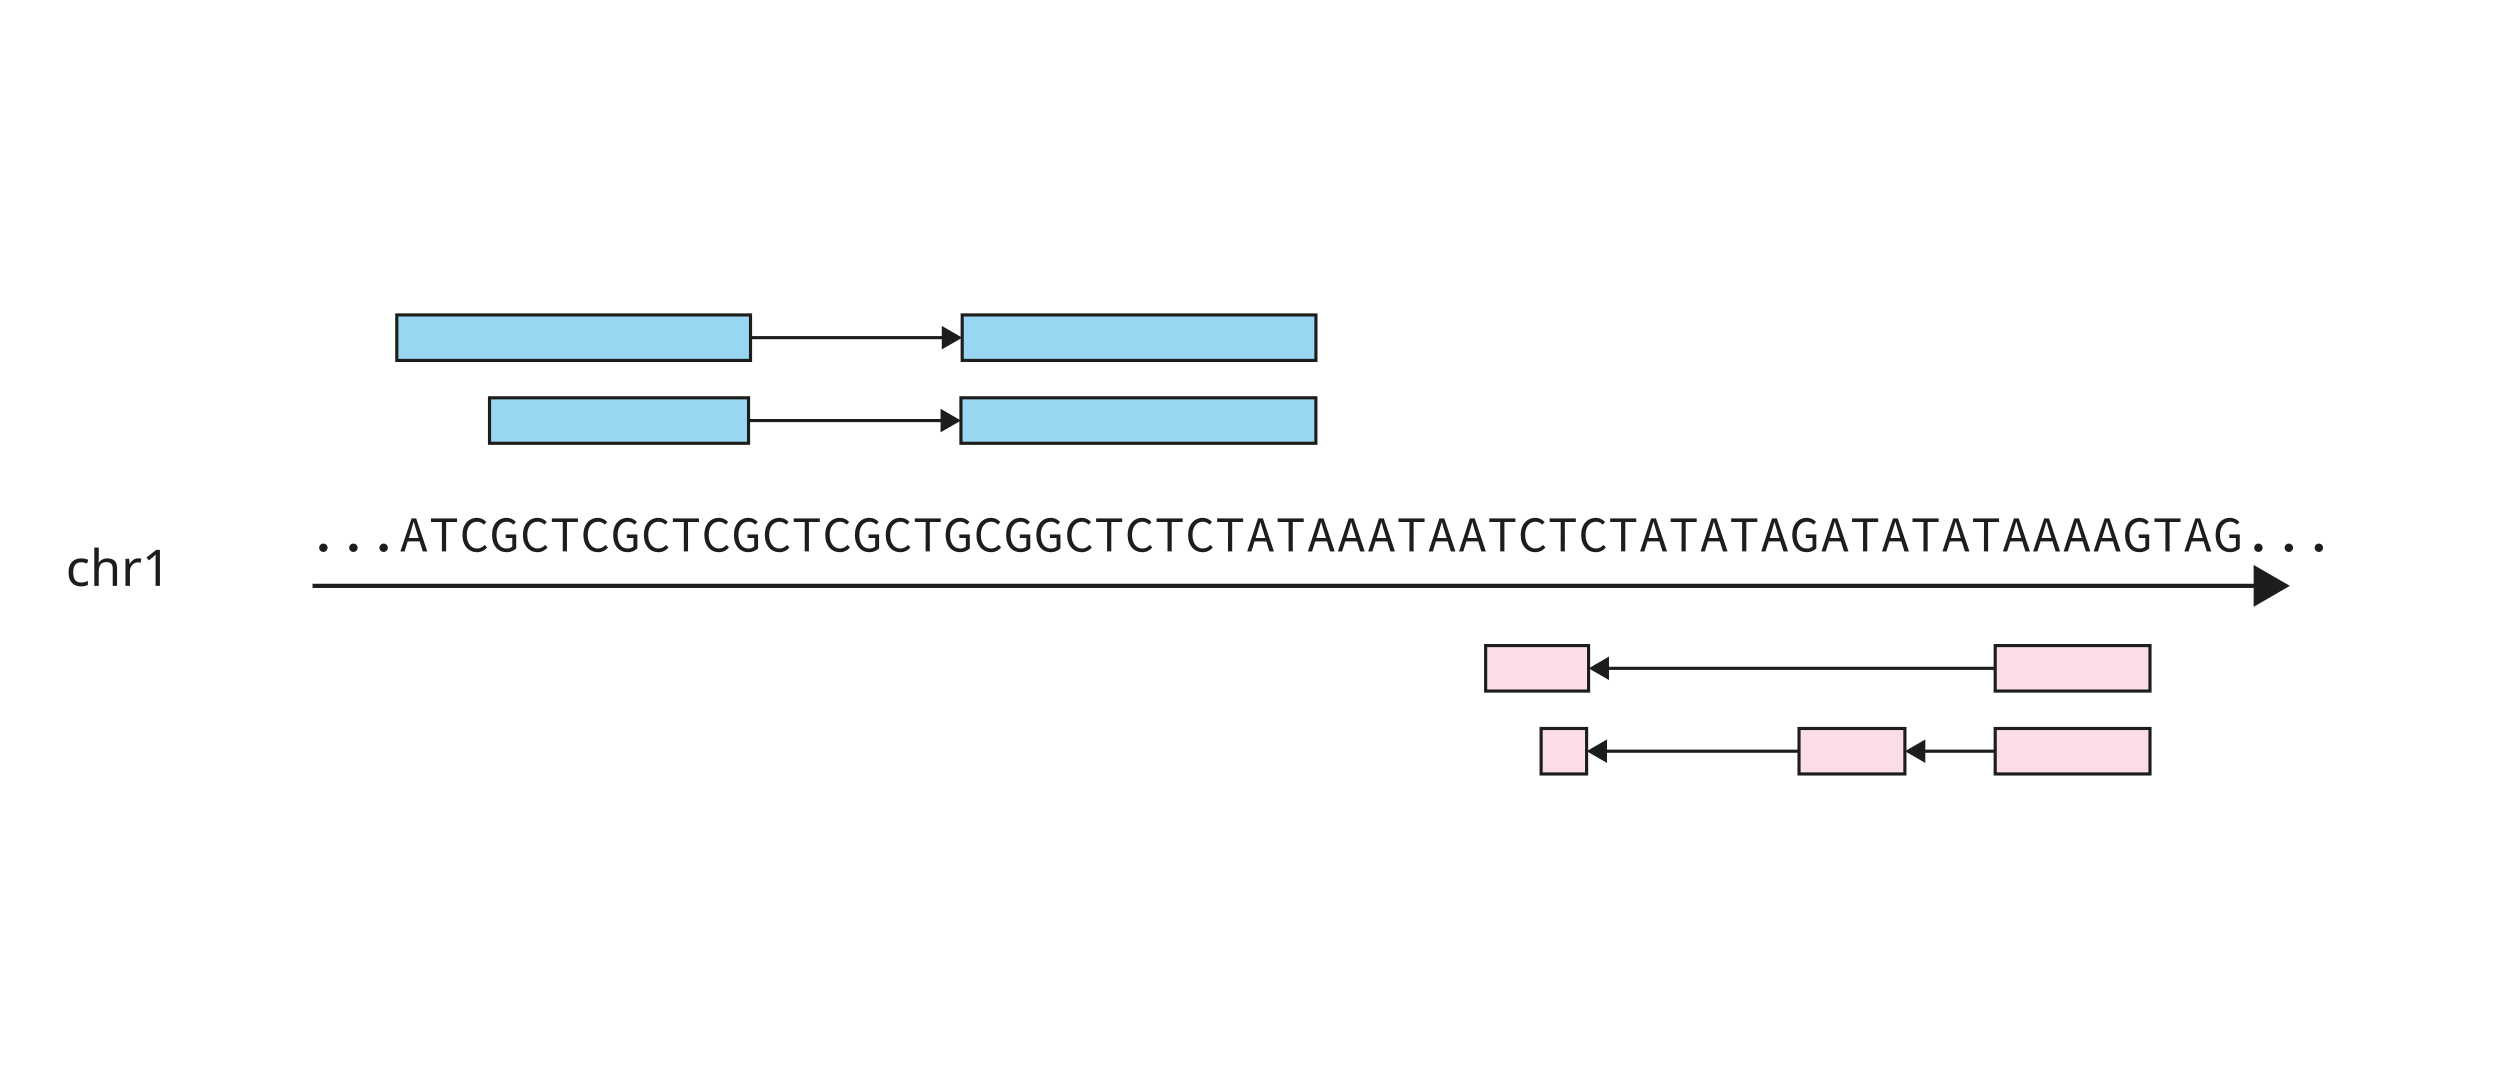
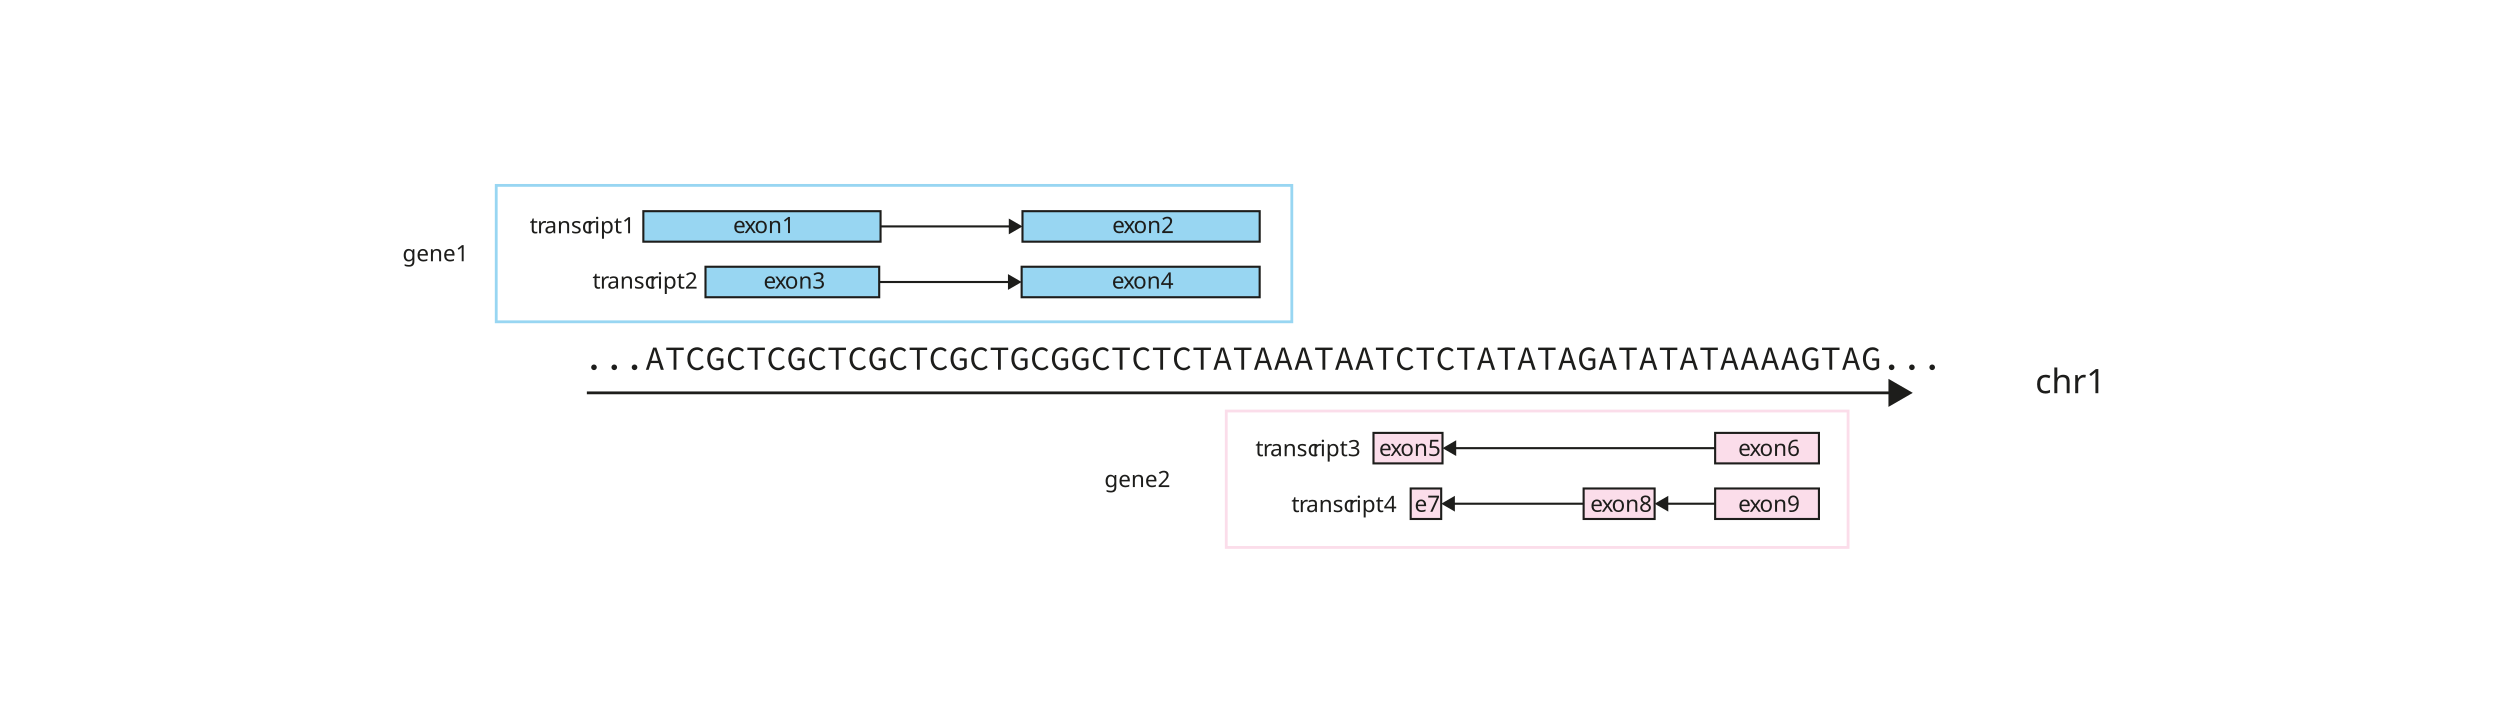
- <svg xmlns="http://www.w3.org/2000/svg" id="Layer_1" data-name="Layer 1" viewBox="0 0 595.28 253.67">
+ <svg xmlns="http://www.w3.org/2000/svg" id="Layer_1" data-name="Layer 1" viewBox="0 0 887.74 253.67">
  <defs>
-     <style>.cls-1,.cls-4{fill:none;}.cls-1,.cls-3,.cls-4,.cls-5{stroke:#1d1d1b;stroke-miterlimit:10;}.cls-1{stroke-linecap:square;}.cls-2,.cls-6{fill:#1d1d1b;}.cls-3{fill:#98d6f2;}.cls-3,.cls-4,.cls-5{stroke-width:0.75px;}.cls-5{fill:#fbddea;}.cls-6{font-size:12px;font-family:MyriadPro-Regular, Myriad Pro;}</style>
+     <style>.cls-1,.cls-13,.cls-14,.cls-4{fill:none;}.cls-1,.cls-3,.cls-4,.cls-5{stroke:#1d1d1b;}.cls-1{stroke-linecap:square;}.cls-1,.cls-13,.cls-14,.cls-3,.cls-4,.cls-5{stroke-miterlimit:10;}.cls-2,.cls-6,.cls-7{fill:#1d1d1b;}.cls-3{fill:#98d6f2;}.cls-3,.cls-4,.cls-5{stroke-width:0.75px;}.cls-5{fill:#fbddea;}.cls-6{font-size:12px;}.cls-6,.cls-7{font-family:MyriadPro-Regular, Myriad Pro;}.cls-7{font-size:8px;}.cls-8{letter-spacing:0em;}.cls-9{letter-spacing:-0.02em;}.cls-10{letter-spacing:-0.01em;}.cls-11{letter-spacing:0em;}.cls-12{letter-spacing:0em;}.cls-13{stroke:#98d6f2;}.cls-14{stroke:#fbddea;}</style>
  </defs>
-   <line class="cls-1" x1="74.92" y1="139.5" x2="538.07" y2="139.5" />
-   <polygon class="cls-2" points="536.62 144.49 545.25 139.5 536.62 134.52 536.62 144.49" />
-   <path class="cls-2" d="M76,130.43a1,1,0,1,1,2,0,1,1,0,1,1-2,0Z" />
-   <path class="cls-2" d="M83.15,130.43a1,1,0,1,1,1,1A1,1,0,0,1,83.15,130.43Z" />
-   <path class="cls-2" d="M90.35,130.43a1,1,0,1,1,2,0,1,1,0,1,1-2,0Z" />
-   <path class="cls-2" d="M98,123.44H99.1l2.65,7.87h-1.08l-1.35-4.39c-.28-.87-.54-1.74-.78-2.65h-.05c-.25.91-.51,1.78-.78,2.65l-1.38,4.39h-1Zm-1.25,4.67h3.61v.81H96.7Z" />
-   <path class="cls-2" d="M105.22,124.29h-2.6v-.85h6.21v.85h-2.6v7h-1Z" />
-   <path class="cls-2" d="M110.11,127.38c0-2.53,1.47-4.08,3.52-4.08a2.93,2.93,0,0,1,2.16,1l-.57.63a2.13,2.13,0,0,0-1.59-.7c-1.5,0-2.48,1.21-2.48,3.16s1,3.22,2.48,3.22a2.31,2.31,0,0,0,1.77-.87l.57.61a3,3,0,0,1-2.43,1.14C111.59,131.45,110.11,129.94,110.11,127.38Z" />
-   <path class="cls-2" d="M117.16,127.38c0-2.55,1.45-4.08,3.49-4.08a2.87,2.87,0,0,1,2.17,1l-.57.63a2.06,2.06,0,0,0-1.6-.7c-1.47,0-2.43,1.21-2.43,3.16s.87,3.22,2.41,3.22a1.93,1.93,0,0,0,1.35-.46v-2.05h-1.56v-.83h2.5v3.31a3.27,3.27,0,0,1-2.35.91C118.59,131.45,117.16,129.94,117.16,127.38Z" />
-   <path class="cls-2" d="M124.51,127.38c0-2.53,1.47-4.08,3.52-4.08a2.93,2.93,0,0,1,2.16,1l-.57.63a2.13,2.13,0,0,0-1.59-.7c-1.5,0-2.48,1.21-2.48,3.16s1,3.22,2.48,3.22a2.31,2.31,0,0,0,1.77-.87l.57.61a3,3,0,0,1-2.43,1.14C126,131.45,124.51,129.94,124.51,127.38Z" />
-   <path class="cls-2" d="M134,124.29h-2.6v-.85h6.21v.85H135v7h-1Z" />
-   <path class="cls-2" d="M138.91,127.38c0-2.53,1.47-4.08,3.52-4.08a2.93,2.93,0,0,1,2.16,1l-.58.63a2.09,2.09,0,0,0-1.58-.7c-1.5,0-2.48,1.21-2.48,3.16s1,3.22,2.48,3.22a2.27,2.27,0,0,0,1.76-.87l.58.61a3,3,0,0,1-2.43,1.14C140.39,131.45,138.91,129.94,138.91,127.38Z" />
-   <path class="cls-2" d="M146,127.38c0-2.55,1.45-4.08,3.49-4.08a2.87,2.87,0,0,1,2.17,1l-.57.63a2.06,2.06,0,0,0-1.6-.7c-1.47,0-2.43,1.21-2.43,3.16s.87,3.22,2.41,3.22a1.93,1.93,0,0,0,1.35-.46v-2.05h-1.56v-.83h2.5v3.31a3.27,3.27,0,0,1-2.35.91C147.39,131.45,146,129.94,146,127.38Z" />
-   <path class="cls-2" d="M153.31,127.38c0-2.53,1.47-4.08,3.52-4.08a2.93,2.93,0,0,1,2.16,1l-.58.63a2.09,2.09,0,0,0-1.58-.7c-1.5,0-2.48,1.21-2.48,3.16s1,3.22,2.48,3.22a2.27,2.27,0,0,0,1.76-.87l.58.61a3,3,0,0,1-2.43,1.14C154.79,131.45,153.31,129.94,153.31,127.38Z" />
-   <path class="cls-2" d="M162.82,124.29h-2.6v-.85h6.21v.85h-2.6v7h-1Z" />
-   <path class="cls-2" d="M167.71,127.38c0-2.53,1.47-4.08,3.52-4.08a2.93,2.93,0,0,1,2.16,1l-.58.63a2.09,2.09,0,0,0-1.58-.7c-1.5,0-2.48,1.21-2.48,3.16s1,3.22,2.48,3.22a2.27,2.27,0,0,0,1.76-.87l.58.61a3,3,0,0,1-2.43,1.14C169.19,131.45,167.71,129.94,167.71,127.38Z" />
-   <path class="cls-2" d="M174.76,127.38c0-2.55,1.45-4.08,3.49-4.08a2.88,2.88,0,0,1,2.17,1l-.57.63a2.08,2.08,0,0,0-1.6-.7c-1.47,0-2.43,1.21-2.43,3.16s.87,3.22,2.41,3.22a2,2,0,0,0,1.35-.46v-2.05H178v-.83h2.5v3.31a3.27,3.27,0,0,1-2.35.91C176.19,131.45,174.76,129.94,174.76,127.38Z" />
-   <path class="cls-2" d="M182.11,127.38c0-2.53,1.47-4.08,3.52-4.08a2.93,2.93,0,0,1,2.16,1l-.58.63a2.09,2.09,0,0,0-1.58-.7c-1.5,0-2.48,1.21-2.48,3.16s1,3.22,2.48,3.22a2.27,2.27,0,0,0,1.76-.87l.58.61a3,3,0,0,1-2.43,1.14C183.59,131.45,182.11,129.94,182.11,127.38Z" />
-   <path class="cls-2" d="M191.62,124.29H189v-.85h6.21v.85h-2.6v7h-1Z" />
-   <path class="cls-2" d="M196.5,127.38c0-2.53,1.48-4.08,3.53-4.08a2.93,2.93,0,0,1,2.16,1l-.58.63a2.09,2.09,0,0,0-1.58-.7c-1.5,0-2.48,1.21-2.48,3.16s1,3.22,2.48,3.22a2.27,2.27,0,0,0,1.76-.87l.58.61a3,3,0,0,1-2.44,1.14C198,131.45,196.5,129.94,196.5,127.38Z" />
-   <path class="cls-2" d="M203.56,127.38c0-2.55,1.45-4.08,3.49-4.08a2.88,2.88,0,0,1,2.17,1l-.57.63a2.08,2.08,0,0,0-1.6-.7c-1.47,0-2.43,1.21-2.43,3.16s.87,3.22,2.41,3.22a2,2,0,0,0,1.35-.46v-2.05h-1.56v-.83h2.5v3.31a3.27,3.27,0,0,1-2.35.91C205,131.45,203.56,129.94,203.56,127.38Z" />
-   <path class="cls-2" d="M210.9,127.38c0-2.53,1.48-4.08,3.53-4.08a2.93,2.93,0,0,1,2.16,1l-.58.63a2.09,2.09,0,0,0-1.58-.7c-1.5,0-2.48,1.21-2.48,3.16s1,3.22,2.48,3.22a2.27,2.27,0,0,0,1.76-.87l.58.61a3,3,0,0,1-2.44,1.14C212.39,131.45,210.9,129.94,210.9,127.38Z" />
-   <path class="cls-2" d="M220.42,124.29h-2.6v-.85H224v.85h-2.6v7h-1Z" />
-   <path class="cls-2" d="M225.16,127.38c0-2.55,1.45-4.08,3.49-4.08a2.88,2.88,0,0,1,2.17,1l-.57.63a2.08,2.08,0,0,0-1.6-.7c-1.47,0-2.43,1.21-2.43,3.16s.87,3.22,2.41,3.22a2,2,0,0,0,1.35-.46v-2.05h-1.56v-.83h2.5v3.31a3.27,3.27,0,0,1-2.35.91C226.59,131.45,225.16,129.94,225.16,127.38Z" />
-   <path class="cls-2" d="M232.5,127.38c0-2.53,1.48-4.08,3.53-4.08a2.93,2.93,0,0,1,2.16,1l-.58.63a2.09,2.09,0,0,0-1.58-.7c-1.5,0-2.48,1.21-2.48,3.16s1,3.22,2.48,3.22a2.27,2.27,0,0,0,1.76-.87l.58.61a3,3,0,0,1-2.44,1.14C234,131.45,232.5,129.94,232.5,127.38Z" />
-   <path class="cls-2" d="M239.56,127.38c0-2.55,1.45-4.08,3.49-4.08a2.88,2.88,0,0,1,2.17,1l-.57.63a2.08,2.08,0,0,0-1.6-.7c-1.47,0-2.43,1.21-2.43,3.16s.87,3.22,2.41,3.22a2,2,0,0,0,1.35-.46v-2.05h-1.56v-.83h2.5v3.31a3.27,3.27,0,0,1-2.35.91C241,131.45,239.56,129.94,239.56,127.38Z" />
-   <path class="cls-2" d="M246.76,127.38c0-2.55,1.45-4.08,3.49-4.08a2.88,2.88,0,0,1,2.17,1l-.57.63a2.08,2.08,0,0,0-1.6-.7c-1.48,0-2.43,1.21-2.43,3.16s.87,3.22,2.41,3.22a2,2,0,0,0,1.35-.46v-2.05H250v-.83h2.5v3.31a3.27,3.27,0,0,1-2.35.91C248.19,131.45,246.76,129.94,246.76,127.38Z" />
-   <path class="cls-2" d="M254.1,127.38c0-2.53,1.48-4.08,3.53-4.08a2.93,2.93,0,0,1,2.16,1l-.58.63a2.09,2.09,0,0,0-1.58-.7c-1.5,0-2.48,1.21-2.48,3.16s1,3.22,2.48,3.22a2.27,2.27,0,0,0,1.76-.87l.58.61a3,3,0,0,1-2.44,1.14C255.59,131.45,254.1,129.94,254.1,127.38Z" />
-   <path class="cls-2" d="M263.62,124.29H261v-.85h6.21v.85h-2.6v7h-1Z" />
-   <path class="cls-2" d="M268.5,127.38c0-2.53,1.48-4.08,3.53-4.08a2.93,2.93,0,0,1,2.16,1l-.58.63a2.09,2.09,0,0,0-1.58-.7c-1.5,0-2.48,1.21-2.48,3.16s1,3.22,2.48,3.22a2.27,2.27,0,0,0,1.76-.87l.58.61a3,3,0,0,1-2.44,1.14C270,131.45,268.5,129.94,268.5,127.38Z" />
-   <path class="cls-2" d="M278,124.29h-2.6v-.85h6.21v.85H279v7h-1Z" />
-   <path class="cls-2" d="M282.9,127.38c0-2.53,1.48-4.08,3.53-4.08a2.93,2.93,0,0,1,2.16,1l-.58.63a2.11,2.11,0,0,0-1.58-.7c-1.5,0-2.48,1.21-2.48,3.16s1,3.22,2.48,3.22a2.27,2.27,0,0,0,1.76-.87l.58.61a3,3,0,0,1-2.44,1.14C284.39,131.45,282.9,129.94,282.9,127.38Z" />
-   <path class="cls-2" d="M292.42,124.29h-2.6v-.85H296v.85h-2.6v7h-1Z" />
-   <path class="cls-2" d="M299.55,123.44h1.15l2.65,7.87h-1.08l-1.36-4.39c-.27-.87-.54-1.74-.78-2.65h0c-.26.91-.51,1.78-.78,2.65l-1.38,4.39h-1Zm-1.25,4.67h3.61v.81H298.3Z" />
-   <path class="cls-2" d="M306.82,124.29h-2.6v-.85h6.21v.85h-2.6v7h-1Z" />
-   <path class="cls-2" d="M314,123.44h1.15l2.65,7.87h-1.08l-1.36-4.39c-.27-.87-.54-1.74-.78-2.65h0c-.26.91-.51,1.78-.78,2.65l-1.38,4.39h-1Zm-1.25,4.67h3.61v.81H312.7Z" />
-   <path class="cls-2" d="M321.15,123.44h1.15l2.65,7.87h-1.08l-1.36-4.39c-.27-.87-.54-1.74-.78-2.65h0c-.26.91-.51,1.78-.78,2.65l-1.38,4.39h-1Zm-1.25,4.67h3.61v.81H319.9Z" />
-   <path class="cls-2" d="M328.35,123.44h1.15l2.65,7.87h-1.08l-1.36-4.39c-.27-.87-.54-1.74-.78-2.65h0c-.26.91-.51,1.78-.78,2.65l-1.38,4.39h-1Zm-1.25,4.67h3.61v.81H327.1Z" />
-   <path class="cls-2" d="M335.62,124.29H333v-.85h6.21v.85h-2.61v7h-1Z" />
-   <path class="cls-2" d="M342.75,123.44h1.15l2.65,7.87h-1.08l-1.36-4.39c-.27-.87-.54-1.74-.78-2.65h0c-.26.91-.51,1.78-.79,2.65l-1.37,4.39h-1Zm-1.25,4.67h3.61v.81H341.5Z" />
-   <path class="cls-2" d="M350,123.44h1.15l2.65,7.87h-1.08l-1.36-4.39c-.27-.87-.54-1.74-.78-2.65h0c-.26.91-.51,1.78-.78,2.65l-1.38,4.39h-1Zm-1.25,4.67h3.61v.81H348.7Z" />
-   <path class="cls-2" d="M357.22,124.29h-2.6v-.85h6.21v.85h-2.61v7h-1Z" />
-   <path class="cls-2" d="M362.1,127.38c0-2.53,1.48-4.08,3.53-4.08a2.93,2.93,0,0,1,2.16,1l-.58.63a2.11,2.11,0,0,0-1.58-.7c-1.5,0-2.48,1.21-2.48,3.16s1,3.22,2.48,3.22a2.27,2.27,0,0,0,1.76-.87l.58.61a3.05,3.05,0,0,1-2.44,1.14C363.59,131.45,362.1,129.94,362.1,127.38Z" />
-   <path class="cls-2" d="M371.62,124.29H369v-.85h6.22v.85h-2.61v7h-1Z" />
-   <path class="cls-2" d="M376.5,127.38c0-2.53,1.48-4.08,3.53-4.08a2.93,2.93,0,0,1,2.16,1l-.58.63a2.11,2.11,0,0,0-1.58-.7c-1.5,0-2.48,1.21-2.48,3.16s1,3.22,2.48,3.22a2.27,2.27,0,0,0,1.76-.87l.58.61a3.05,3.05,0,0,1-2.44,1.14C378,131.45,376.5,129.94,376.5,127.38Z" />
-   <path class="cls-2" d="M386,124.29h-2.6v-.85h6.21v.85H387v7h-1Z" />
-   <path class="cls-2" d="M393.14,123.44h1.16l2.65,7.87h-1.08l-1.36-4.39c-.27-.87-.54-1.74-.78-2.65h-.05c-.25.91-.5,1.78-.78,2.65l-1.37,4.39h-1Zm-1.24,4.67h3.61v.81H391.9Z" />
-   <path class="cls-2" d="M400.42,124.29h-2.61v-.85H404v.85h-2.61v7h-1Z" />
-   <path class="cls-2" d="M407.54,123.44h1.16l2.65,7.87h-1.08l-1.36-4.39c-.27-.87-.54-1.74-.78-2.65h-.05c-.25.91-.5,1.78-.78,2.65l-1.37,4.39h-1Zm-1.24,4.67h3.61v.81H406.3Z" />
-   <path class="cls-2" d="M414.82,124.29h-2.61v-.85h6.22v.85h-2.61v7h-1Z" />
-   <path class="cls-2" d="M421.94,123.44h1.16l2.65,7.87h-1.08l-1.36-4.39c-.27-.87-.54-1.74-.78-2.65h0c-.25.91-.5,1.78-.78,2.65l-1.37,4.39h-1Zm-1.24,4.67h3.61v.81H420.7Z" />
-   <path class="cls-2" d="M426.76,127.38c0-2.55,1.45-4.08,3.49-4.08a2.9,2.9,0,0,1,2.17,1l-.58.63a2.06,2.06,0,0,0-1.59-.7c-1.48,0-2.44,1.21-2.44,3.16s.88,3.22,2.41,3.22a2,2,0,0,0,1.36-.46v-2.05H430v-.83h2.49v3.31a3.27,3.27,0,0,1-2.35.91C428.18,131.45,426.76,129.94,426.76,127.38Z" />
-   <path class="cls-2" d="M436.34,123.44h1.16l2.65,7.87h-1.08l-1.36-4.39c-.28-.87-.54-1.74-.78-2.65h-.05c-.25.91-.5,1.78-.78,2.65l-1.38,4.39h-1Zm-1.24,4.67h3.61v.81H435.1Z" />
-   <path class="cls-2" d="M443.62,124.29H441v-.85h6.22v.85h-2.61v7h-1Z" />
-   <path class="cls-2" d="M450.74,123.44h1.16l2.65,7.87h-1.08l-1.36-4.39c-.28-.87-.54-1.74-.78-2.65h-.05c-.25.91-.5,1.78-.78,2.65l-1.38,4.39h-1Zm-1.24,4.67h3.61v.81H449.5Z" />
-   <path class="cls-2" d="M458,124.29h-2.61v-.85h6.21v.85H459v7h-1Z" />
-   <path class="cls-2" d="M465.14,123.44h1.15l2.66,7.87h-1.08l-1.36-4.39c-.28-.87-.54-1.74-.78-2.65h-.05c-.25.91-.5,1.78-.78,2.65l-1.38,4.39h-1Zm-1.24,4.67h3.61v.81H463.9Z" />
-   <path class="cls-2" d="M472.42,124.29h-2.61v-.85H476v.85h-2.61v7h-1Z" />
-   <path class="cls-2" d="M479.54,123.44h1.16l2.65,7.87h-1.08l-1.36-4.39c-.28-.87-.54-1.74-.78-2.65h-.05c-.25.91-.5,1.78-.78,2.65l-1.38,4.39h-1Zm-1.24,4.67h3.61v.81H478.3Z" />
-   <path class="cls-2" d="M486.74,123.44h1.15l2.65,7.87h-1.07l-1.36-4.39c-.28-.87-.54-1.74-.78-2.65h-.05c-.25.91-.5,1.78-.78,2.65l-1.38,4.39h-1Zm-1.24,4.67h3.61v.81H485.5Z" />
-   <path class="cls-2" d="M493.94,123.44h1.15l2.66,7.87h-1.08l-1.36-4.39c-.28-.87-.54-1.74-.78-2.65h0c-.25.91-.5,1.78-.78,2.65l-1.38,4.39h-1Zm-1.24,4.67h3.61v.81H492.7Z" />
-   <path class="cls-2" d="M501.14,123.44h1.15l2.66,7.87h-1.08l-1.36-4.39c-.28-.87-.54-1.74-.78-2.65h-.05c-.25.91-.5,1.78-.78,2.65l-1.38,4.39h-1Zm-1.24,4.67h3.61v.81H499.9Z" />
-   <path class="cls-2" d="M506,127.38c0-2.55,1.45-4.08,3.49-4.08a2.9,2.9,0,0,1,2.17,1l-.58.63a2.06,2.06,0,0,0-1.59-.7c-1.48,0-2.44,1.21-2.44,3.16s.88,3.22,2.41,3.22a2,2,0,0,0,1.36-.46v-2.05h-1.56v-.83h2.49v3.31a3.27,3.27,0,0,1-2.35.91C507.38,131.45,506,129.94,506,127.38Z" />
-   <path class="cls-2" d="M515.62,124.29H513v-.85h6.21v.85h-2.6v7h-1Z" />
-   <path class="cls-2" d="M522.74,123.44h1.15l2.65,7.87h-1.07l-1.36-4.39c-.28-.87-.54-1.74-.78-2.65h-.05c-.25.91-.5,1.78-.78,2.65l-1.38,4.39h-1Zm-1.24,4.67h3.61v.81H521.5Z" />
-   <path class="cls-2" d="M527.56,127.38c0-2.55,1.45-4.08,3.49-4.08a2.9,2.9,0,0,1,2.17,1l-.58.63a2.06,2.06,0,0,0-1.59-.7c-1.48,0-2.44,1.21-2.44,3.16s.88,3.22,2.41,3.22a2,2,0,0,0,1.36-.46v-2.05h-1.56v-.83h2.49v3.31a3.27,3.27,0,0,1-2.35.91C529,131.45,527.56,129.94,527.56,127.38Z" />
-   <path class="cls-2" d="M536.75,130.43a1,1,0,1,1,1,1A1,1,0,0,1,536.75,130.43Z" />
-   <path class="cls-2" d="M544,130.43a1,1,0,1,1,1,1A1,1,0,0,1,544,130.43Z" />
-   <path class="cls-2" d="M551.15,130.43a1,1,0,1,1,1,1A1,1,0,0,1,551.15,130.43Z" />
-   <rect class="cls-3" x="94.48" y="74.99" width="84.23" height="10.83" />
-   <line class="cls-4" x1="178.71" y1="80.4" x2="225.07" y2="80.4" />
-   <polygon class="cls-2" points="224.25 83.21 229.11 80.4 224.25 77.6 224.25 83.21" />
-   <rect class="cls-3" x="229.11" y="74.99" width="84.23" height="10.83" />
-   <line class="cls-4" x1="178.23" y1="100.14" x2="224.78" y2="100.14" />
-   <polygon class="cls-2" points="223.96 102.94 228.81 100.14 223.96 97.33 223.96 102.94" />
-   <rect class="cls-3" x="116.56" y="94.72" width="61.68" height="10.83" />
-   <rect class="cls-3" x="228.81" y="94.72" width="84.52" height="10.83" />
-   <rect class="cls-5" x="353.75" y="153.72" width="24.51" height="10.83" />
-   <line class="cls-4" x1="382.3" y1="159.14" x2="475.08" y2="159.14" />
-   <polygon class="cls-2" points="383.12 161.94 378.27 159.14 383.12 156.33 383.12 161.94" />
-   <rect class="cls-5" x="475.08" y="153.72" width="36.86" height="10.83" />
-   <line class="cls-4" x1="381.83" y1="178.87" x2="428.37" y2="178.87" />
-   <polygon class="cls-2" points="382.65 181.67 377.79 178.87 382.65 176.06 382.65 181.67" />
-   <rect class="cls-5" x="366.96" y="173.46" width="10.83" height="10.83" />
-   <rect class="cls-5" x="428.37" y="173.46" width="25.21" height="10.83" />
-   <line class="cls-4" x1="457.62" y1="178.87" x2="475.08" y2="178.87" />
-   <polygon class="cls-2" points="458.44 181.67 453.58 178.87 458.44 176.06 458.44 181.67" />
-   <rect class="cls-5" x="475.08" y="173.46" width="36.86" height="10.83" />
-   <text class="cls-6" transform="translate(15.68 139.5)">chr1</text>
+   <line class="cls-1" x1="208.89" y1="139.5" x2="672.04" y2="139.5" />
+   <polygon class="cls-2" points="670.58 144.49 679.22 139.5 670.58 134.52 670.58 144.49" />
+   <path class="cls-2" d="M209.92,130.43a1,1,0,1,1,1,1A1,1,0,0,1,209.92,130.43Z" />
+   <path class="cls-2" d="M217.12,130.43a1,1,0,1,1,1,1A1,1,0,0,1,217.12,130.43Z" />
+   <path class="cls-2" d="M224.32,130.43a1,1,0,1,1,1,1A1,1,0,0,1,224.32,130.43Z" />
+   <path class="cls-2" d="M231.92,123.44h1.15l2.65,7.87h-1.08l-1.36-4.39c-.27-.87-.54-1.74-.78-2.65h0c-.26.91-.51,1.78-.78,2.65l-1.38,4.39h-1Zm-1.25,4.67h3.61v.81h-3.61Z" />
+   <path class="cls-2" d="M239.19,124.29h-2.61v-.85h6.22v.85h-2.61v7h-1Z" />
+   <path class="cls-2" d="M244.07,127.38c0-2.53,1.48-4.08,3.53-4.08a2.93,2.93,0,0,1,2.16,1l-.58.63a2.11,2.11,0,0,0-1.58-.7c-1.5,0-2.48,1.21-2.48,3.16s1,3.22,2.48,3.22a2.27,2.27,0,0,0,1.76-.87l.58.61a3,3,0,0,1-2.44,1.14C245.56,131.45,244.07,129.94,244.07,127.38Z" />
+   <path class="cls-2" d="M251.13,127.38c0-2.55,1.45-4.08,3.49-4.08a2.88,2.88,0,0,1,2.17,1l-.58.63a2.06,2.06,0,0,0-1.59-.7c-1.48,0-2.44,1.21-2.44,3.16s.88,3.22,2.41,3.22a2,2,0,0,0,1.36-.46v-2.05h-1.56v-.83h2.5v3.31a3.32,3.32,0,0,1-2.36.91C252.56,131.45,251.13,129.94,251.13,127.38Z" />
+   <path class="cls-2" d="M258.47,127.38c0-2.53,1.48-4.08,3.53-4.08a2.93,2.93,0,0,1,2.16,1l-.58.63a2.11,2.11,0,0,0-1.58-.7c-1.5,0-2.48,1.21-2.48,3.16s1,3.22,2.48,3.22a2.27,2.27,0,0,0,1.76-.87l.58.61a3,3,0,0,1-2.44,1.14C260,131.45,258.47,129.94,258.47,127.38Z" />
+   <path class="cls-2" d="M268,124.29h-2.61v-.85h6.22v.85H269v7h-1Z" />
+   <path class="cls-2" d="M272.87,127.38c0-2.53,1.48-4.08,3.53-4.08a2.93,2.93,0,0,1,2.16,1l-.58.63a2.11,2.11,0,0,0-1.58-.7c-1.5,0-2.48,1.21-2.48,3.16s1,3.22,2.48,3.22a2.27,2.27,0,0,0,1.76-.87l.58.61a3.05,3.05,0,0,1-2.44,1.14C274.36,131.45,272.87,129.94,272.87,127.38Z" />
+   <path class="cls-2" d="M279.93,127.38c0-2.55,1.45-4.08,3.49-4.08a2.9,2.9,0,0,1,2.17,1l-.58.63a2.06,2.06,0,0,0-1.59-.7c-1.48,0-2.44,1.21-2.44,3.16s.88,3.22,2.41,3.22a2,2,0,0,0,1.36-.46v-2.05h-1.56v-.83h2.5v3.31a3.32,3.32,0,0,1-2.36.91C281.36,131.45,279.93,129.94,279.93,127.38Z" />
+   <path class="cls-2" d="M287.27,127.38c0-2.53,1.48-4.08,3.53-4.08a2.93,2.93,0,0,1,2.16,1l-.58.63a2.11,2.11,0,0,0-1.58-.7c-1.5,0-2.49,1.21-2.49,3.16s1,3.22,2.49,3.22a2.27,2.27,0,0,0,1.76-.87l.58.61a3.05,3.05,0,0,1-2.44,1.14C288.76,131.45,287.27,129.94,287.27,127.38Z" />
+   <path class="cls-2" d="M296.79,124.29h-2.61v-.85h6.22v.85h-2.61v7h-1Z" />
+   <path class="cls-2" d="M301.67,127.38c0-2.53,1.48-4.08,3.53-4.08a3,3,0,0,1,2.16,1l-.58.63a2.11,2.11,0,0,0-1.58-.7c-1.5,0-2.48,1.21-2.48,3.16s1,3.22,2.48,3.22a2.27,2.27,0,0,0,1.76-.87l.58.61a3.07,3.07,0,0,1-2.44,1.14C303.16,131.45,301.67,129.94,301.67,127.38Z" />
+   <path class="cls-2" d="M308.73,127.38c0-2.55,1.45-4.08,3.49-4.08a2.9,2.9,0,0,1,2.17,1l-.58.63a2.06,2.06,0,0,0-1.59-.7c-1.48,0-2.44,1.21-2.44,3.16s.88,3.22,2.41,3.22a2,2,0,0,0,1.36-.46v-2.05H312v-.83h2.49v3.31a3.27,3.27,0,0,1-2.35.91C310.15,131.45,308.73,129.94,308.73,127.38Z" />
+   <path class="cls-2" d="M316.07,127.38c0-2.53,1.48-4.08,3.53-4.08a3,3,0,0,1,2.16,1l-.58.63a2.11,2.11,0,0,0-1.58-.7c-1.5,0-2.49,1.21-2.49,3.16s1,3.22,2.49,3.22a2.27,2.27,0,0,0,1.76-.87l.58.61a3.07,3.07,0,0,1-2.44,1.14C317.56,131.45,316.07,129.94,316.07,127.38Z" />
+   <path class="cls-2" d="M325.59,124.29H323v-.85h6.22v.85h-2.61v7h-1Z" />
+   <path class="cls-2" d="M330.47,127.38c0-2.53,1.48-4.08,3.53-4.08a3,3,0,0,1,2.16,1l-.58.63a2.11,2.11,0,0,0-1.58-.7c-1.5,0-2.49,1.21-2.49,3.16s1,3.22,2.49,3.22a2.27,2.27,0,0,0,1.76-.87l.58.61a3.07,3.07,0,0,1-2.44,1.14C332,131.45,330.47,129.94,330.47,127.38Z" />
+   <path class="cls-2" d="M337.53,127.38c0-2.55,1.45-4.08,3.49-4.08a2.9,2.9,0,0,1,2.17,1l-.58.63a2.06,2.06,0,0,0-1.59-.7c-1.48,0-2.44,1.21-2.44,3.16s.88,3.22,2.41,3.22a2,2,0,0,0,1.36-.46v-2.05h-1.56v-.83h2.49v3.31a3.27,3.27,0,0,1-2.35.91C339,131.45,337.53,129.94,337.53,127.38Z" />
+   <path class="cls-2" d="M344.87,127.38c0-2.53,1.48-4.08,3.53-4.08a3,3,0,0,1,2.16,1l-.58.63a2.11,2.11,0,0,0-1.58-.7c-1.5,0-2.49,1.21-2.49,3.16s1,3.22,2.49,3.22a2.27,2.27,0,0,0,1.76-.87l.58.61a3.07,3.07,0,0,1-2.44,1.14C346.36,131.45,344.87,129.94,344.87,127.38Z" />
+   <path class="cls-2" d="M354.39,124.29h-2.61v-.85H358v.85h-2.61v7h-1Z" />
+   <path class="cls-2" d="M359.13,127.38c0-2.55,1.45-4.08,3.49-4.08a2.9,2.9,0,0,1,2.17,1l-.58.63a2.06,2.06,0,0,0-1.59-.7c-1.48,0-2.44,1.21-2.44,3.16s.88,3.22,2.41,3.22a2,2,0,0,0,1.36-.46v-2.05h-1.56v-.83h2.49v3.31a3.27,3.27,0,0,1-2.35.91C360.55,131.45,359.13,129.94,359.13,127.38Z" />
+   <path class="cls-2" d="M366.47,127.38c0-2.53,1.48-4.08,3.53-4.08a3,3,0,0,1,2.16,1l-.58.63a2.11,2.11,0,0,0-1.58-.7c-1.5,0-2.49,1.21-2.49,3.16s1,3.22,2.49,3.22a2.27,2.27,0,0,0,1.76-.87l.58.61a3.07,3.07,0,0,1-2.44,1.14C368,131.45,366.47,129.94,366.47,127.38Z" />
+   <path class="cls-2" d="M373.53,127.38c0-2.55,1.45-4.08,3.49-4.08a2.9,2.9,0,0,1,2.17,1l-.58.63a2.06,2.06,0,0,0-1.59-.7c-1.48,0-2.44,1.21-2.44,3.16s.88,3.22,2.41,3.22a2,2,0,0,0,1.36-.46v-2.05h-1.56v-.83h2.49v3.31a3.27,3.27,0,0,1-2.35.91C375,131.45,373.53,129.94,373.53,127.38Z" />
+   <path class="cls-2" d="M380.73,127.38c0-2.55,1.45-4.08,3.49-4.08a2.9,2.9,0,0,1,2.17,1l-.58.63a2.06,2.06,0,0,0-1.59-.7c-1.48,0-2.44,1.21-2.44,3.16s.88,3.22,2.41,3.22a2,2,0,0,0,1.36-.46v-2.05H384v-.83h2.49v3.31a3.27,3.27,0,0,1-2.35.91C382.15,131.45,380.73,129.94,380.73,127.38Z" />
+   <path class="cls-2" d="M388.07,127.38c0-2.53,1.48-4.08,3.53-4.08a2.9,2.9,0,0,1,2.15,1l-.57.63a2.11,2.11,0,0,0-1.58-.7c-1.5,0-2.49,1.21-2.49,3.16s1,3.22,2.49,3.22a2.27,2.27,0,0,0,1.76-.87l.58.61a3.07,3.07,0,0,1-2.44,1.14C389.56,131.45,388.07,129.94,388.07,127.38Z" />
+   <path class="cls-2" d="M397.58,124.29H395v-.85h6.21v.85h-2.6v7h-1Z" />
+   <path class="cls-2" d="M402.47,127.38c0-2.53,1.48-4.08,3.53-4.08a2.9,2.9,0,0,1,2.15,1l-.57.63a2.11,2.11,0,0,0-1.58-.7c-1.5,0-2.49,1.21-2.49,3.16s1,3.22,2.49,3.22a2.27,2.27,0,0,0,1.76-.87l.57.61a3,3,0,0,1-2.43,1.14C404,131.45,402.47,129.94,402.47,127.38Z" />
+   <path class="cls-2" d="M412,124.29h-2.6v-.85h6.21v.85H413v7h-1Z" />
+   <path class="cls-2" d="M416.87,127.38c0-2.53,1.47-4.08,3.53-4.08a2.9,2.9,0,0,1,2.15,1l-.57.63a2.11,2.11,0,0,0-1.58-.7c-1.5,0-2.49,1.21-2.49,3.16s1,3.22,2.49,3.22a2.27,2.27,0,0,0,1.76-.87l.57.61a3,3,0,0,1-2.43,1.14C418.36,131.45,416.87,129.94,416.87,127.38Z" />
+   <path class="cls-2" d="M426.38,124.29h-2.6v-.85H430v.85h-2.6v7h-1Z" />
+   <path class="cls-2" d="M433.51,123.44h1.15l2.65,7.87h-1.08l-1.35-4.39c-.28-.87-.54-1.74-.78-2.65h-.05c-.25.91-.5,1.78-.78,2.65l-1.38,4.39h-1Zm-1.25,4.67h3.61v.81h-3.61Z" />
+   <path class="cls-2" d="M440.78,124.29h-2.6v-.85h6.21v.85h-2.6v7h-1Z" />
+   <path class="cls-2" d="M447.91,123.44h1.15l2.65,7.87h-1.08l-1.35-4.39c-.28-.87-.54-1.74-.78-2.65h-.05c-.25.91-.5,1.78-.78,2.65l-1.38,4.39h-1Zm-1.24,4.67h3.6v.81h-3.6Z" />
+   <path class="cls-2" d="M455.11,123.44h1.15l2.65,7.87h-1.08l-1.35-4.39c-.28-.87-.54-1.74-.78-2.65h-.05c-.25.91-.5,1.78-.78,2.65l-1.38,4.39h-1Zm-1.25,4.67h3.61v.81h-3.61Z" />
+   <path class="cls-2" d="M462.31,123.44h1.15l2.65,7.87H465l-1.35-4.39c-.28-.87-.54-1.74-.78-2.65h0c-.25.91-.5,1.78-.78,2.65l-1.38,4.39h-1Zm-1.25,4.67h3.61v.81h-3.61Z" />
+   <path class="cls-2" d="M469.58,124.29H467v-.85h6.21v.85h-2.6v7h-1Z" />
+   <path class="cls-2" d="M476.71,123.44h1.15l2.65,7.87h-1.08l-1.35-4.39c-.28-.87-.54-1.74-.78-2.65h-.05c-.25.91-.5,1.78-.78,2.65l-1.38,4.39h-1Zm-1.25,4.67h3.61v.81h-3.61Z" />
+   <path class="cls-2" d="M483.91,123.44h1.15l2.65,7.87h-1.08l-1.35-4.39c-.28-.87-.54-1.74-.78-2.65h-.05c-.25.91-.5,1.78-.78,2.65l-1.38,4.39h-1Zm-1.25,4.67h3.61v.81h-3.61Z" />
+   <path class="cls-2" d="M491.18,124.29h-2.6v-.85h6.21v.85h-2.6v7h-1Z" />
+   <path class="cls-2" d="M496.07,127.38c0-2.53,1.47-4.08,3.52-4.08a2.91,2.91,0,0,1,2.16,1l-.57.63a2.13,2.13,0,0,0-1.59-.7c-1.5,0-2.48,1.21-2.48,3.16s1,3.22,2.48,3.22a2.29,2.29,0,0,0,1.77-.87l.57.61a3,3,0,0,1-2.43,1.14C497.55,131.45,496.07,129.94,496.07,127.38Z" />
+   <path class="cls-2" d="M505.58,124.29H503v-.85h6.21v.85h-2.6v7h-1Z" />
+   <path class="cls-2" d="M510.47,127.38c0-2.53,1.47-4.08,3.52-4.08a2.91,2.91,0,0,1,2.16,1l-.57.63a2.13,2.13,0,0,0-1.59-.7c-1.49,0-2.48,1.21-2.48,3.16s1,3.22,2.48,3.22a2.29,2.29,0,0,0,1.77-.87l.57.61a3,3,0,0,1-2.43,1.14C512,131.45,510.47,129.94,510.47,127.38Z" />
+   <path class="cls-2" d="M520,124.29h-2.6v-.85h6.21v.85H521v7h-1Z" />
+   <path class="cls-2" d="M527.11,123.44h1.15l2.65,7.87h-1.08l-1.35-4.39c-.28-.87-.54-1.74-.78-2.65h-.05c-.25.91-.5,1.78-.78,2.65l-1.38,4.39h-1Zm-1.25,4.67h3.61v.81h-3.61Z" />
+   <path class="cls-2" d="M534.38,124.29h-2.6v-.85H538v.85h-2.6v7h-1Z" />
+   <path class="cls-2" d="M541.51,123.44h1.15l2.65,7.87h-1.08l-1.35-4.39c-.28-.87-.54-1.74-.78-2.65h-.05c-.25.91-.5,1.78-.78,2.65l-1.38,4.39h-1Zm-1.25,4.67h3.61v.81h-3.61Z" />
+   <path class="cls-2" d="M548.78,124.29h-2.6v-.85h6.21v.85h-2.6v7h-1Z" />
+   <path class="cls-2" d="M555.91,123.44h1.15l2.65,7.87h-1.08l-1.35-4.39c-.28-.87-.54-1.74-.78-2.65h0c-.25.91-.5,1.78-.78,2.65l-1.38,4.39h-1Zm-1.25,4.67h3.61v.81h-3.61Z" />
+   <path class="cls-2" d="M560.72,127.38c0-2.55,1.45-4.08,3.49-4.08a2.87,2.87,0,0,1,2.17,1l-.57.63a2.06,2.06,0,0,0-1.6-.7c-1.47,0-2.43,1.21-2.43,3.16s.87,3.22,2.41,3.22a1.93,1.93,0,0,0,1.35-.46v-2.05H564v-.83h2.49v3.31a3.27,3.27,0,0,1-2.35.91C562.15,131.45,560.72,129.94,560.72,127.38Z" />
+   <path class="cls-2" d="M570.31,123.44h1.15l2.65,7.87H573l-1.35-4.39c-.28-.87-.54-1.74-.78-2.65h0c-.25.91-.5,1.78-.78,2.65l-1.38,4.39h-1Zm-1.25,4.67h3.61v.81h-3.61Z" />
+   <path class="cls-2" d="M577.58,124.29H575v-.85h6.21v.85h-2.6v7h-1Z" />
+   <path class="cls-2" d="M584.71,123.44h1.15l2.65,7.87h-1.08l-1.35-4.39c-.28-.87-.54-1.74-.78-2.65h0c-.25.91-.5,1.78-.78,2.65l-1.38,4.39h-1Zm-1.25,4.67h3.61v.81h-3.61Z" />
+   <path class="cls-2" d="M592,124.29h-2.6v-.85h6.21v.85H593v7h-1Z" />
+   <path class="cls-2" d="M599.11,123.44h1.15l2.65,7.87h-1.08l-1.35-4.39c-.28-.87-.54-1.74-.78-2.65h-.05c-.25.91-.5,1.78-.78,2.65l-1.38,4.39h-1Zm-1.25,4.67h3.61v.81h-3.61Z" />
+   <path class="cls-2" d="M606.38,124.29h-2.6v-.85H610v.85h-2.6v7h-1Z" />
+   <path class="cls-2" d="M613.51,123.44h1.15l2.65,7.87h-1.08l-1.35-4.39c-.28-.87-.54-1.74-.78-2.65h-.05c-.25.91-.5,1.78-.78,2.65l-1.38,4.39h-1Zm-1.25,4.67h3.61v.81h-3.61Z" />
+   <path class="cls-2" d="M620.71,123.44h1.15l2.65,7.87h-1.08l-1.35-4.39c-.28-.87-.54-1.74-.78-2.65h0c-.25.91-.5,1.78-.78,2.65l-1.38,4.39h-1Zm-1.25,4.67h3.61v.81h-3.61Z" />
+   <path class="cls-2" d="M627.91,123.44h1.15l2.65,7.87h-1.08l-1.35-4.39c-.28-.87-.54-1.74-.78-2.65h0c-.25.91-.5,1.78-.78,2.65l-1.38,4.39h-1Zm-1.25,4.67h3.61v.81h-3.61Z" />
+   <path class="cls-2" d="M635.11,123.44h1.15l2.65,7.87h-1.08l-1.35-4.39c-.28-.87-.54-1.74-.78-2.65h-.05c-.25.91-.5,1.78-.78,2.65l-1.38,4.39h-1Zm-1.25,4.67h3.61v.81h-3.61Z" />
+   <path class="cls-2" d="M639.92,127.38c0-2.55,1.45-4.08,3.49-4.08a2.87,2.87,0,0,1,2.17,1l-.57.63a2.08,2.08,0,0,0-1.6-.7c-1.47,0-2.43,1.21-2.43,3.16s.87,3.22,2.41,3.22a1.93,1.93,0,0,0,1.35-.46v-2.05h-1.56v-.83h2.5v3.31a3.27,3.27,0,0,1-2.35.91C641.35,131.45,639.92,129.94,639.92,127.38Z" />
+   <path class="cls-2" d="M649.58,124.29H647v-.85h6.21v.85h-2.6v7h-1Z" />
+   <path class="cls-2" d="M656.71,123.44h1.15l2.65,7.87h-1.08l-1.35-4.39c-.28-.87-.54-1.74-.78-2.65h0c-.25.91-.5,1.78-.78,2.65l-1.38,4.39h-1Zm-1.25,4.67h3.61v.81h-3.61Z" />
+   <path class="cls-2" d="M661.52,127.38c0-2.55,1.45-4.08,3.49-4.08a2.88,2.88,0,0,1,2.17,1l-.57.63a2.08,2.08,0,0,0-1.6-.7c-1.47,0-2.43,1.21-2.43,3.16s.87,3.22,2.41,3.22a2,2,0,0,0,1.35-.46v-2.05h-1.56v-.83h2.5v3.31a3.27,3.27,0,0,1-2.35.91C663,131.45,661.52,129.94,661.52,127.38Z" />
+   <path class="cls-2" d="M670.71,130.43a1,1,0,1,1,1,1A1,1,0,0,1,670.71,130.43Z" />
+   <path class="cls-2" d="M677.91,130.43a1,1,0,1,1,1,1A1,1,0,0,1,677.91,130.43Z" />
+   <path class="cls-2" d="M685.11,130.43a1,1,0,1,1,1,1A1,1,0,0,1,685.11,130.43Z" />
+   <rect class="cls-3" x="228.45" y="74.99" width="84.23" height="10.83" />
+   <line class="cls-4" x1="312.67" y1="80.4" x2="359.04" y2="80.4" />
+   <polygon class="cls-2" points="358.22 83.21 363.08 80.4 358.22 77.6 358.22 83.21" />
+   <rect class="cls-3" x="363.08" y="74.99" width="84.23" height="10.83" />
+   <line class="cls-4" x1="312.2" y1="100.14" x2="358.74" y2="100.14" />
+   <polygon class="cls-2" points="357.92 102.94 362.78 100.14 357.92 97.33 357.92 102.94" />
+   <rect class="cls-3" x="250.52" y="94.72" width="61.68" height="10.83" />
+   <rect class="cls-3" x="362.78" y="94.72" width="84.52" height="10.83" />
+   <rect class="cls-5" x="487.72" y="153.72" width="24.51" height="10.83" />
+   <line class="cls-4" x1="516.27" y1="159.14" x2="609.04" y2="159.14" />
+   <polygon class="cls-2" points="517.09 161.94 512.23 159.14 517.09 156.33 517.09 161.94" />
+   <rect class="cls-5" x="609.04" y="153.72" width="36.86" height="10.83" />
+   <line class="cls-4" x1="515.79" y1="178.87" x2="562.34" y2="178.87" />
+   <polygon class="cls-2" points="516.62 181.67 511.76 178.87 516.62 176.06 516.62 181.67" />
+   <rect class="cls-5" x="500.93" y="173.46" width="10.83" height="10.83" />
+   <rect class="cls-5" x="562.34" y="173.46" width="25.21" height="10.83" />
+   <line class="cls-4" x1="591.58" y1="178.87" x2="609.04" y2="178.87" />
+   <polygon class="cls-2" points="592.4 181.67 587.54 178.87 592.4 176.06 592.4 181.67" />
+   <rect class="cls-5" x="609.04" y="173.46" width="36.86" height="10.83" />
+   <text class="cls-6" transform="translate(722.71 139.62)">chr1</text>
+   <text class="cls-7" transform="translate(260.31 82.75)">
+     <tspan class="cls-8">e</tspan>
+     <tspan class="cls-9" x="3.98" y="0">x</tspan>
+     <tspan x="7.57" y="0">on1</tspan>
+   </text>
+   <text class="cls-7" transform="translate(394.94 82.75)">
+     <tspan class="cls-8">e</tspan>
+     <tspan class="cls-9" x="3.98" y="0">x</tspan>
+     <tspan x="7.57" y="0">on2</tspan>
+   </text>
+   <text class="cls-7" transform="translate(271.11 102.48)">
+     <tspan class="cls-8">e</tspan>
+     <tspan class="cls-9" x="3.98" y="0">x</tspan>
+     <tspan x="7.57" y="0">on3</tspan>
+   </text>
+   <text class="cls-7" transform="translate(394.79 102.48)">
+     <tspan class="cls-8">e</tspan>
+     <tspan class="cls-9" x="3.98" y="0">x</tspan>
+     <tspan x="7.57" y="0">on4</tspan>
+   </text>
+   <text class="cls-7" transform="translate(489.68 161.9)">
+     <tspan class="cls-8">e</tspan>
+     <tspan class="cls-9" x="3.98" y="0">x</tspan>
+     <tspan x="7.57" y="0">on5</tspan>
+   </text>
+   <text class="cls-7" transform="translate(617.22 161.9)">
+     <tspan class="cls-8">e</tspan>
+     <tspan class="cls-9" x="3.98" y="0">x</tspan>
+     <tspan x="7.57" y="0">on6</tspan>
+   </text>
+   <text class="cls-7" transform="translate(502.29 181.74)">e7</text>
+   <text class="cls-7" transform="translate(564.69 181.74)">
+     <tspan class="cls-8">e</tspan>
+     <tspan class="cls-9" x="3.98" y="0">x</tspan>
+     <tspan x="7.57" y="0">on8</tspan>
+   </text>
+   <text class="cls-7" transform="translate(617.22 181.74)">
+     <tspan class="cls-8">e</tspan>
+     <tspan class="cls-9" x="3.98" y="0">x</tspan>
+     <tspan x="7.57" y="0">on9</tspan>
+   </text>
+   <text class="cls-7" transform="translate(188.09 82.84)">t<tspan class="cls-10" x="2.65" y="0">r</tspan>
+     <tspan x="5.22" y="0">ansc</tspan>
+     <tspan class="cls-11" x="20.27" y="0">r</tspan>
+     <tspan class="cls-12" x="22.92" y="0">ipt1</tspan>
+   </text>
+   <text class="cls-7" transform="translate(210.4 102.48)">t<tspan class="cls-10" x="2.65" y="0">r</tspan>
+     <tspan x="5.22" y="0">ansc</tspan>
+     <tspan class="cls-11" x="20.27" y="0">r</tspan>
+     <tspan class="cls-12" x="22.92" y="0">ipt2</tspan>
+   </text>
+   <text class="cls-7" transform="translate(445.79 161.99)">t<tspan class="cls-10" x="2.65" y="0">r</tspan>
+     <tspan x="5.22" y="0">ansc</tspan>
+     <tspan class="cls-11" x="20.27" y="0">r</tspan>
+     <tspan class="cls-12" x="22.92" y="0">ipt3</tspan>
+   </text>
+   <text class="cls-7" transform="translate(458.57 181.83)">t<tspan class="cls-10" x="2.65" y="0">r</tspan>
+     <tspan x="5.22" y="0">ansc</tspan>
+     <tspan class="cls-11" x="20.27" y="0">r</tspan>
+     <tspan class="cls-12" x="22.92" y="0">ipt4</tspan>
+   </text>
+   <text class="cls-7" transform="translate(142.91 92.77)">gene1</text>
+   <text class="cls-7" transform="translate(392.16 172.95)">gene2</text>
+   <rect class="cls-13" x="176.21" y="65.83" width="282.51" height="48.44" />
+   <rect class="cls-14" x="435.44" y="145.95" width="220.81" height="48.44" />
</svg>
